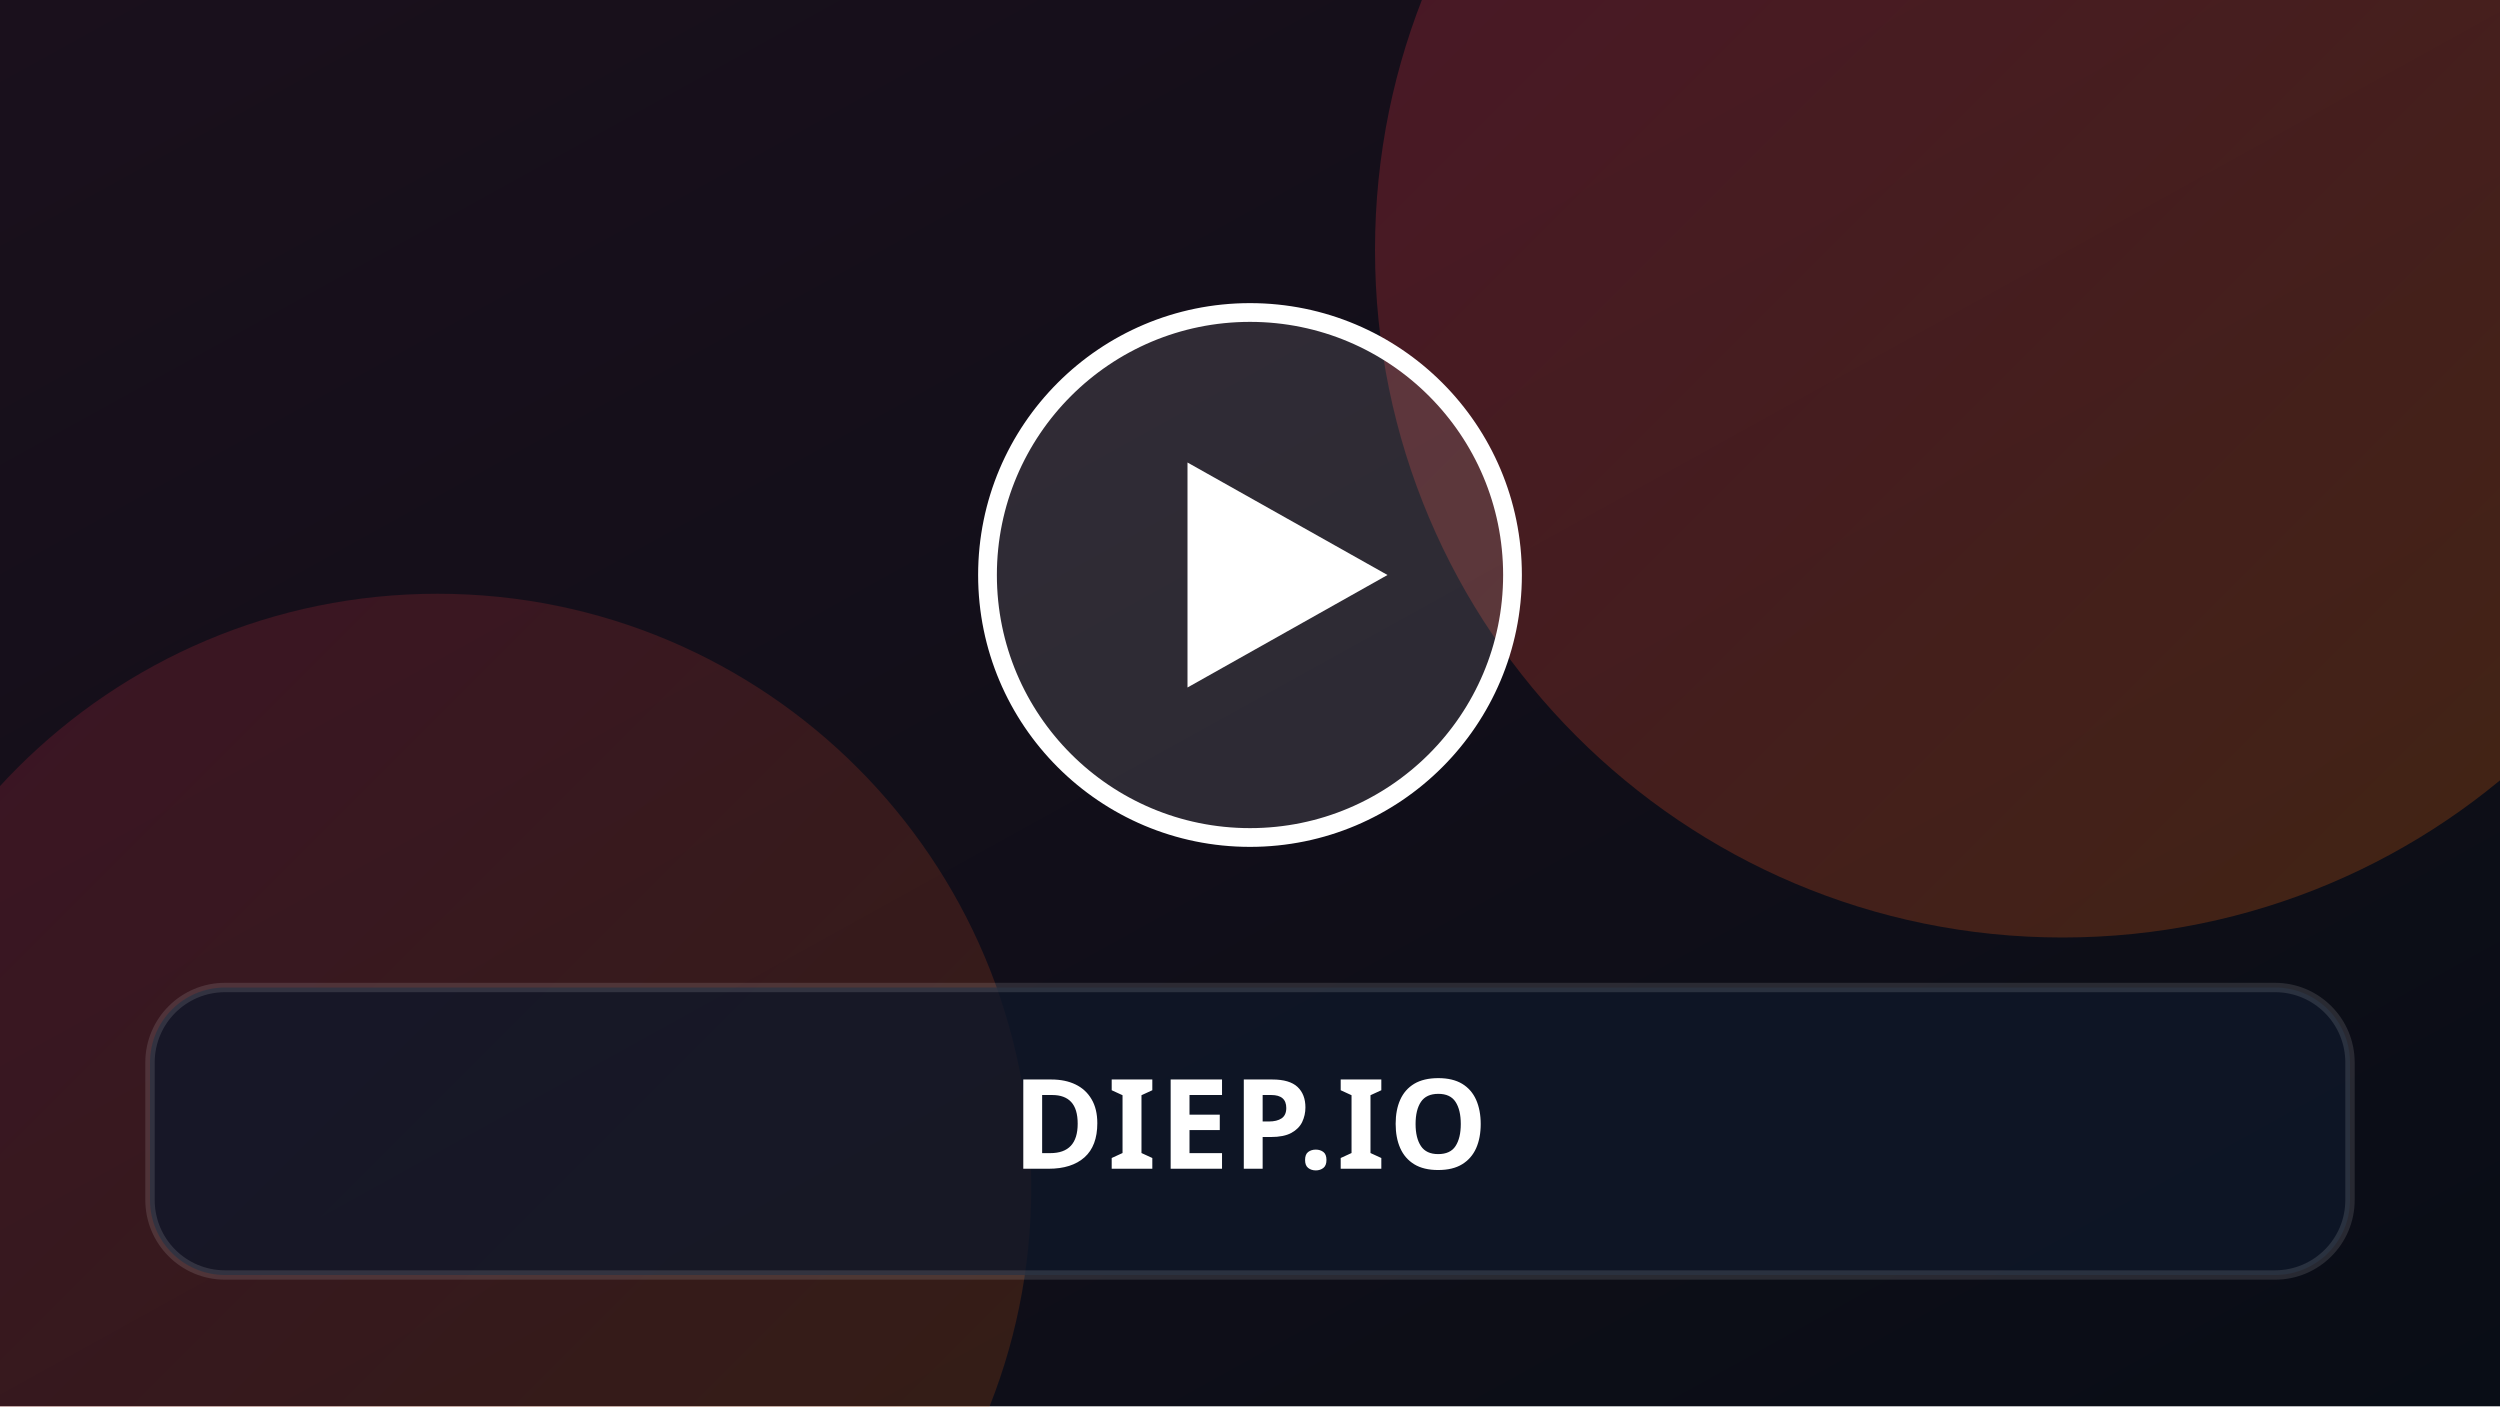
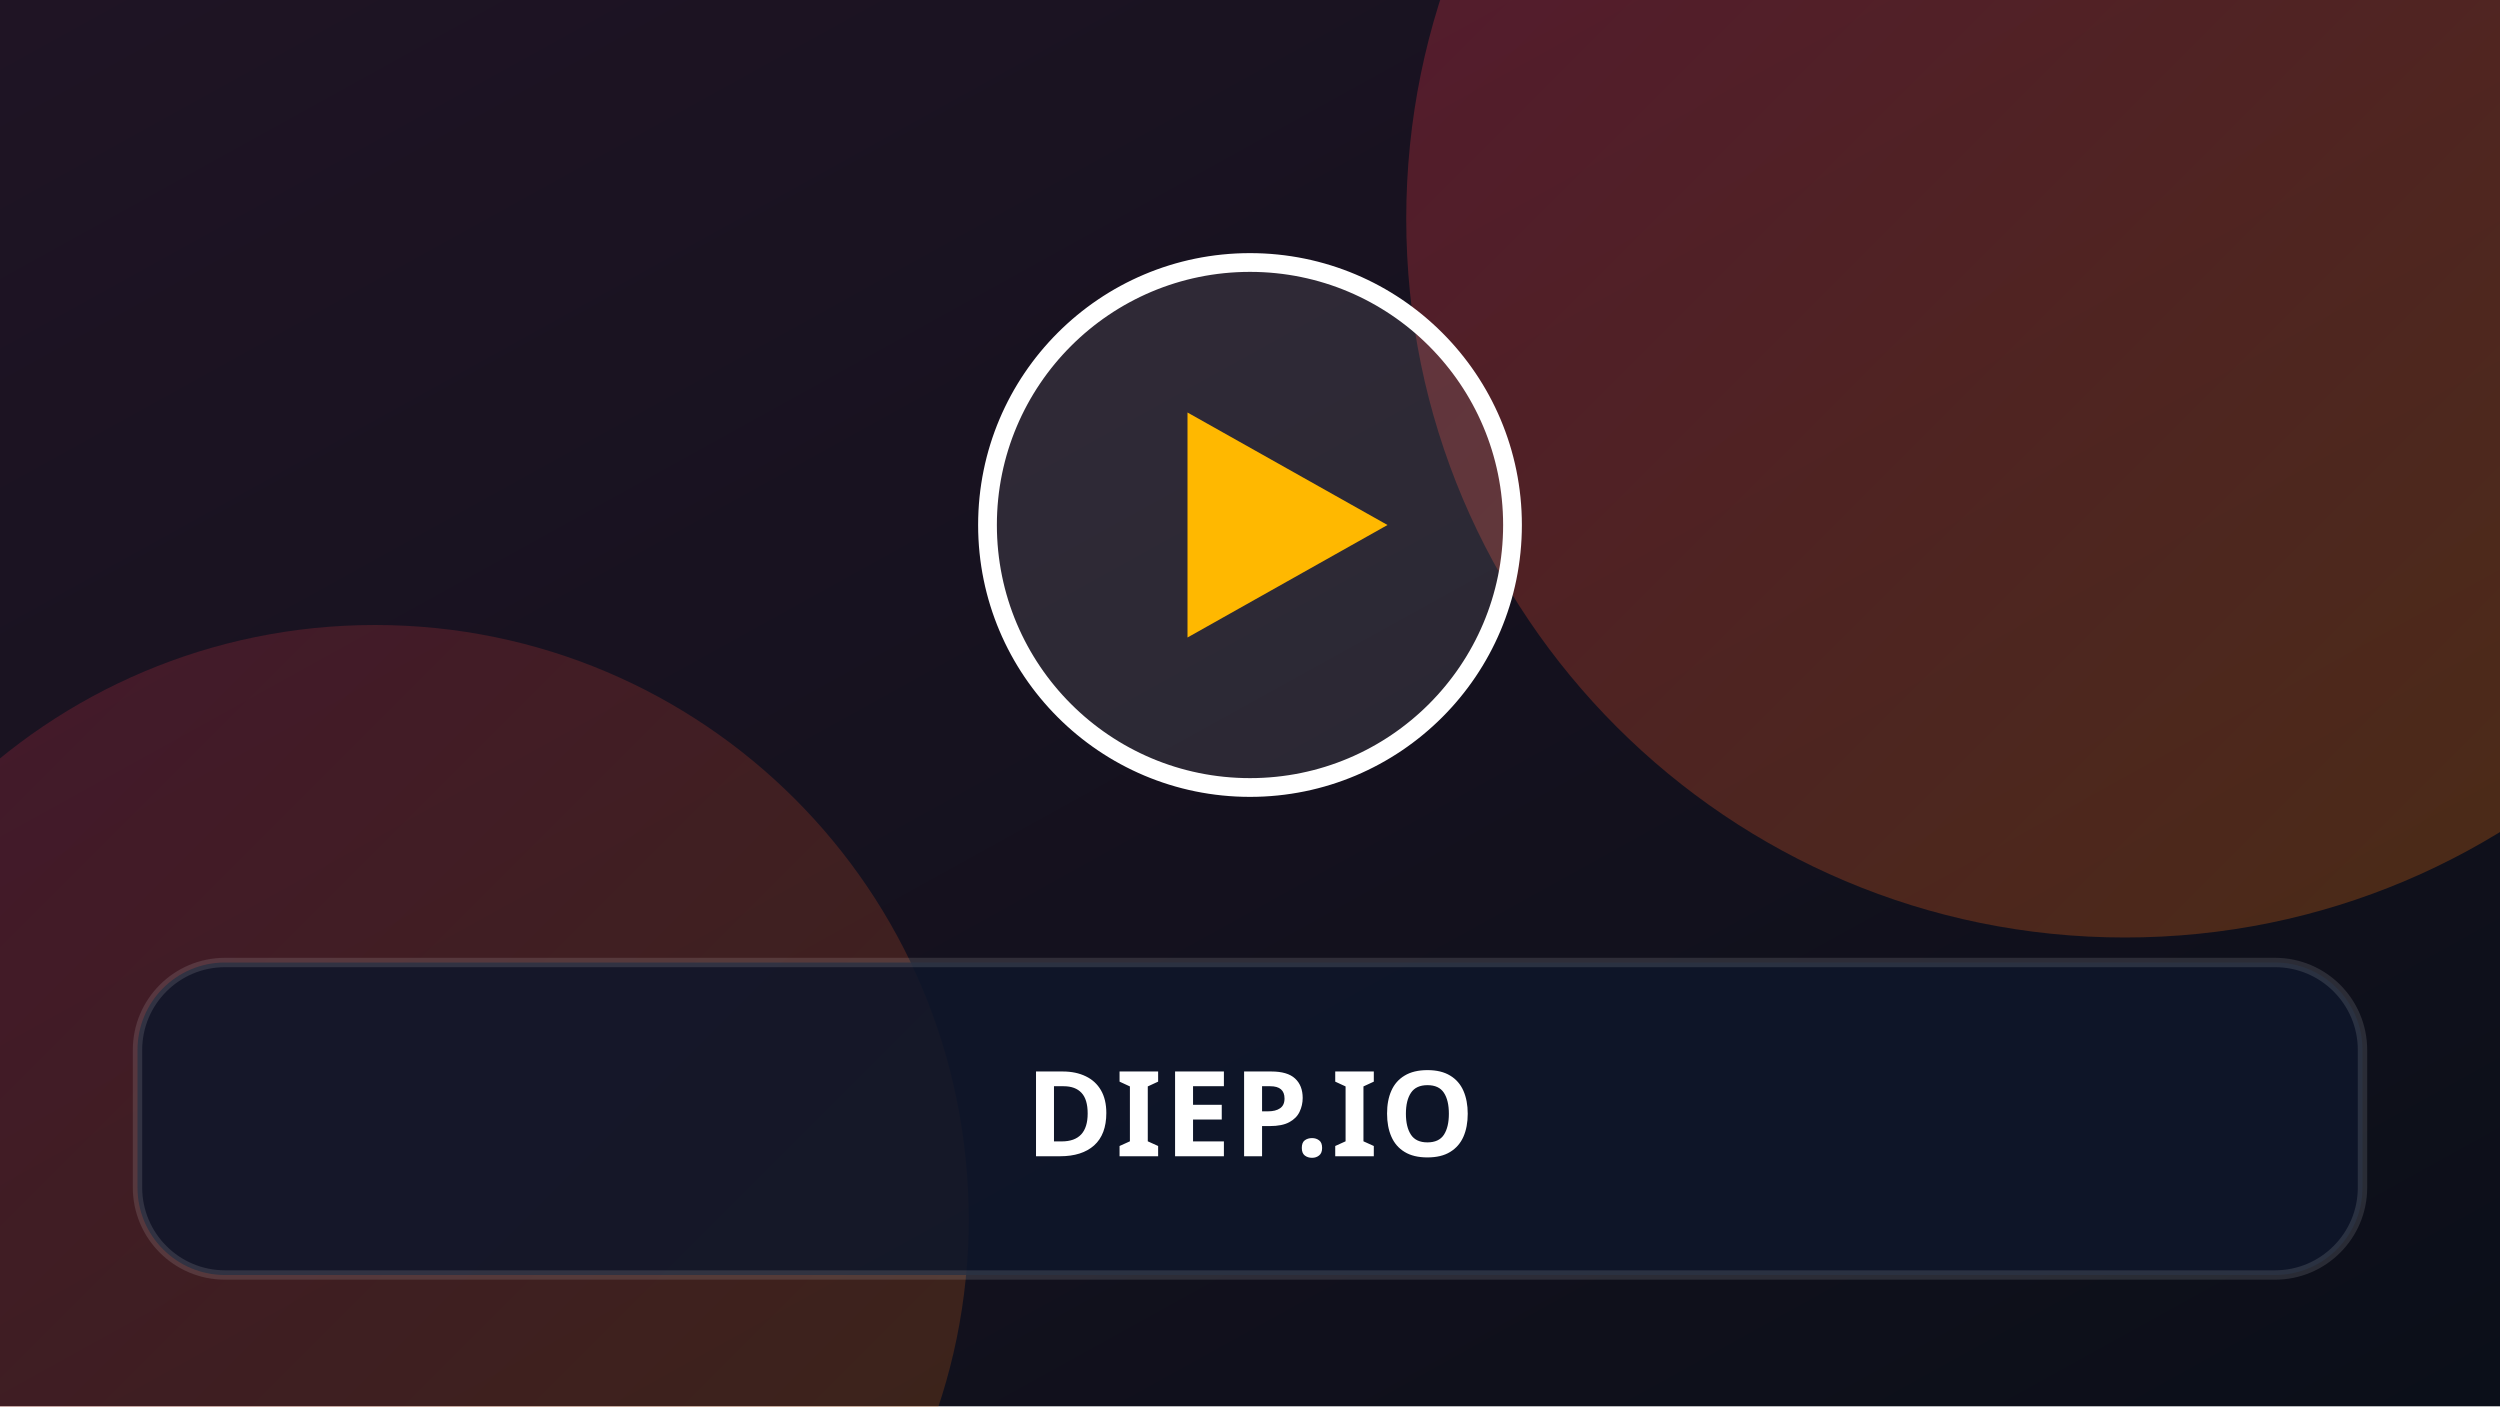
<svg xmlns="http://www.w3.org/2000/svg" viewBox="0 0 400 225">
  <defs>
    <linearGradient id="bg_game-006" x1="0" y1="0" x2="1" y2="1">
-       <stop offset="0%" stop-color="#1a101c" />
-       <stop offset="100%" stop-color="#090d16" />
+       <stop offset="0%" stop-color="#1f1424" />
+       <stop offset="100%" stop-color="#0b0f19" />
    </linearGradient>
    <linearGradient id="ac_game-006" x1="0" y1="0" x2="1" y2="1">
      <stop offset="0%" stop-color="#ff2a5f" />
-       <stop offset="100%" stop-color="#ff7b00" />
+       <stop offset="100%" stop-color="#ff8800" />
    </linearGradient>
  </defs>
  <rect width="400" height="225" fill="url(#bg_game-006)" />
-   <circle cx="330" cy="40" r="110" fill="url(#ac_game-006)" opacity="0.22" />
-   <circle cx="70" cy="190" r="95" fill="url(#ac_game-006)" opacity="0.16" />
-   <circle cx="200" cy="92" r="42" fill="rgba(255,255,255,0.12)" stroke="#fff" stroke-width="3" />
-   <polygon points="190,74 222,92 190,110" fill="#fff" />
-   <rect x="24" y="158" width="352" height="46" rx="12" fill="rgba(15,23,42,0.78)" stroke="rgba(255,255,255,0.12)" stroke-width="1.5" />
-   <text x="200" y="187" text-anchor="middle" font-family="Outfit, system-ui, sans-serif" font-weight="800" font-size="20" fill="#ffffff" letter-spacing="0.5">DIEP.IO</text>
+   <circle cx="340" cy="35" r="115" fill="url(#ac_game-006)" opacity="0.25" />
+   <circle cx="60" cy="195" r="95" fill="url(#ac_game-006)" opacity="0.18" />
+   <circle cx="200" cy="84" r="42" fill="rgba(255,255,255,0.1)" stroke="#fff" stroke-width="3" />
+   <polygon points="190,66 222,84 190,102" fill="#ffb800" />
+   <rect x="22" y="154" width="356" height="50" rx="14" fill="rgba(15, 23, 42, 0.86)" stroke="rgba(255, 255, 255, 0.12)" stroke-width="1.5" />
+   <text x="200" y="185" text-anchor="middle" font-family="Outfit, system-ui, sans-serif" font-weight="800" font-size="19" fill="#ffffff" letter-spacing="0.4">DIEP.IO</text>
</svg>
